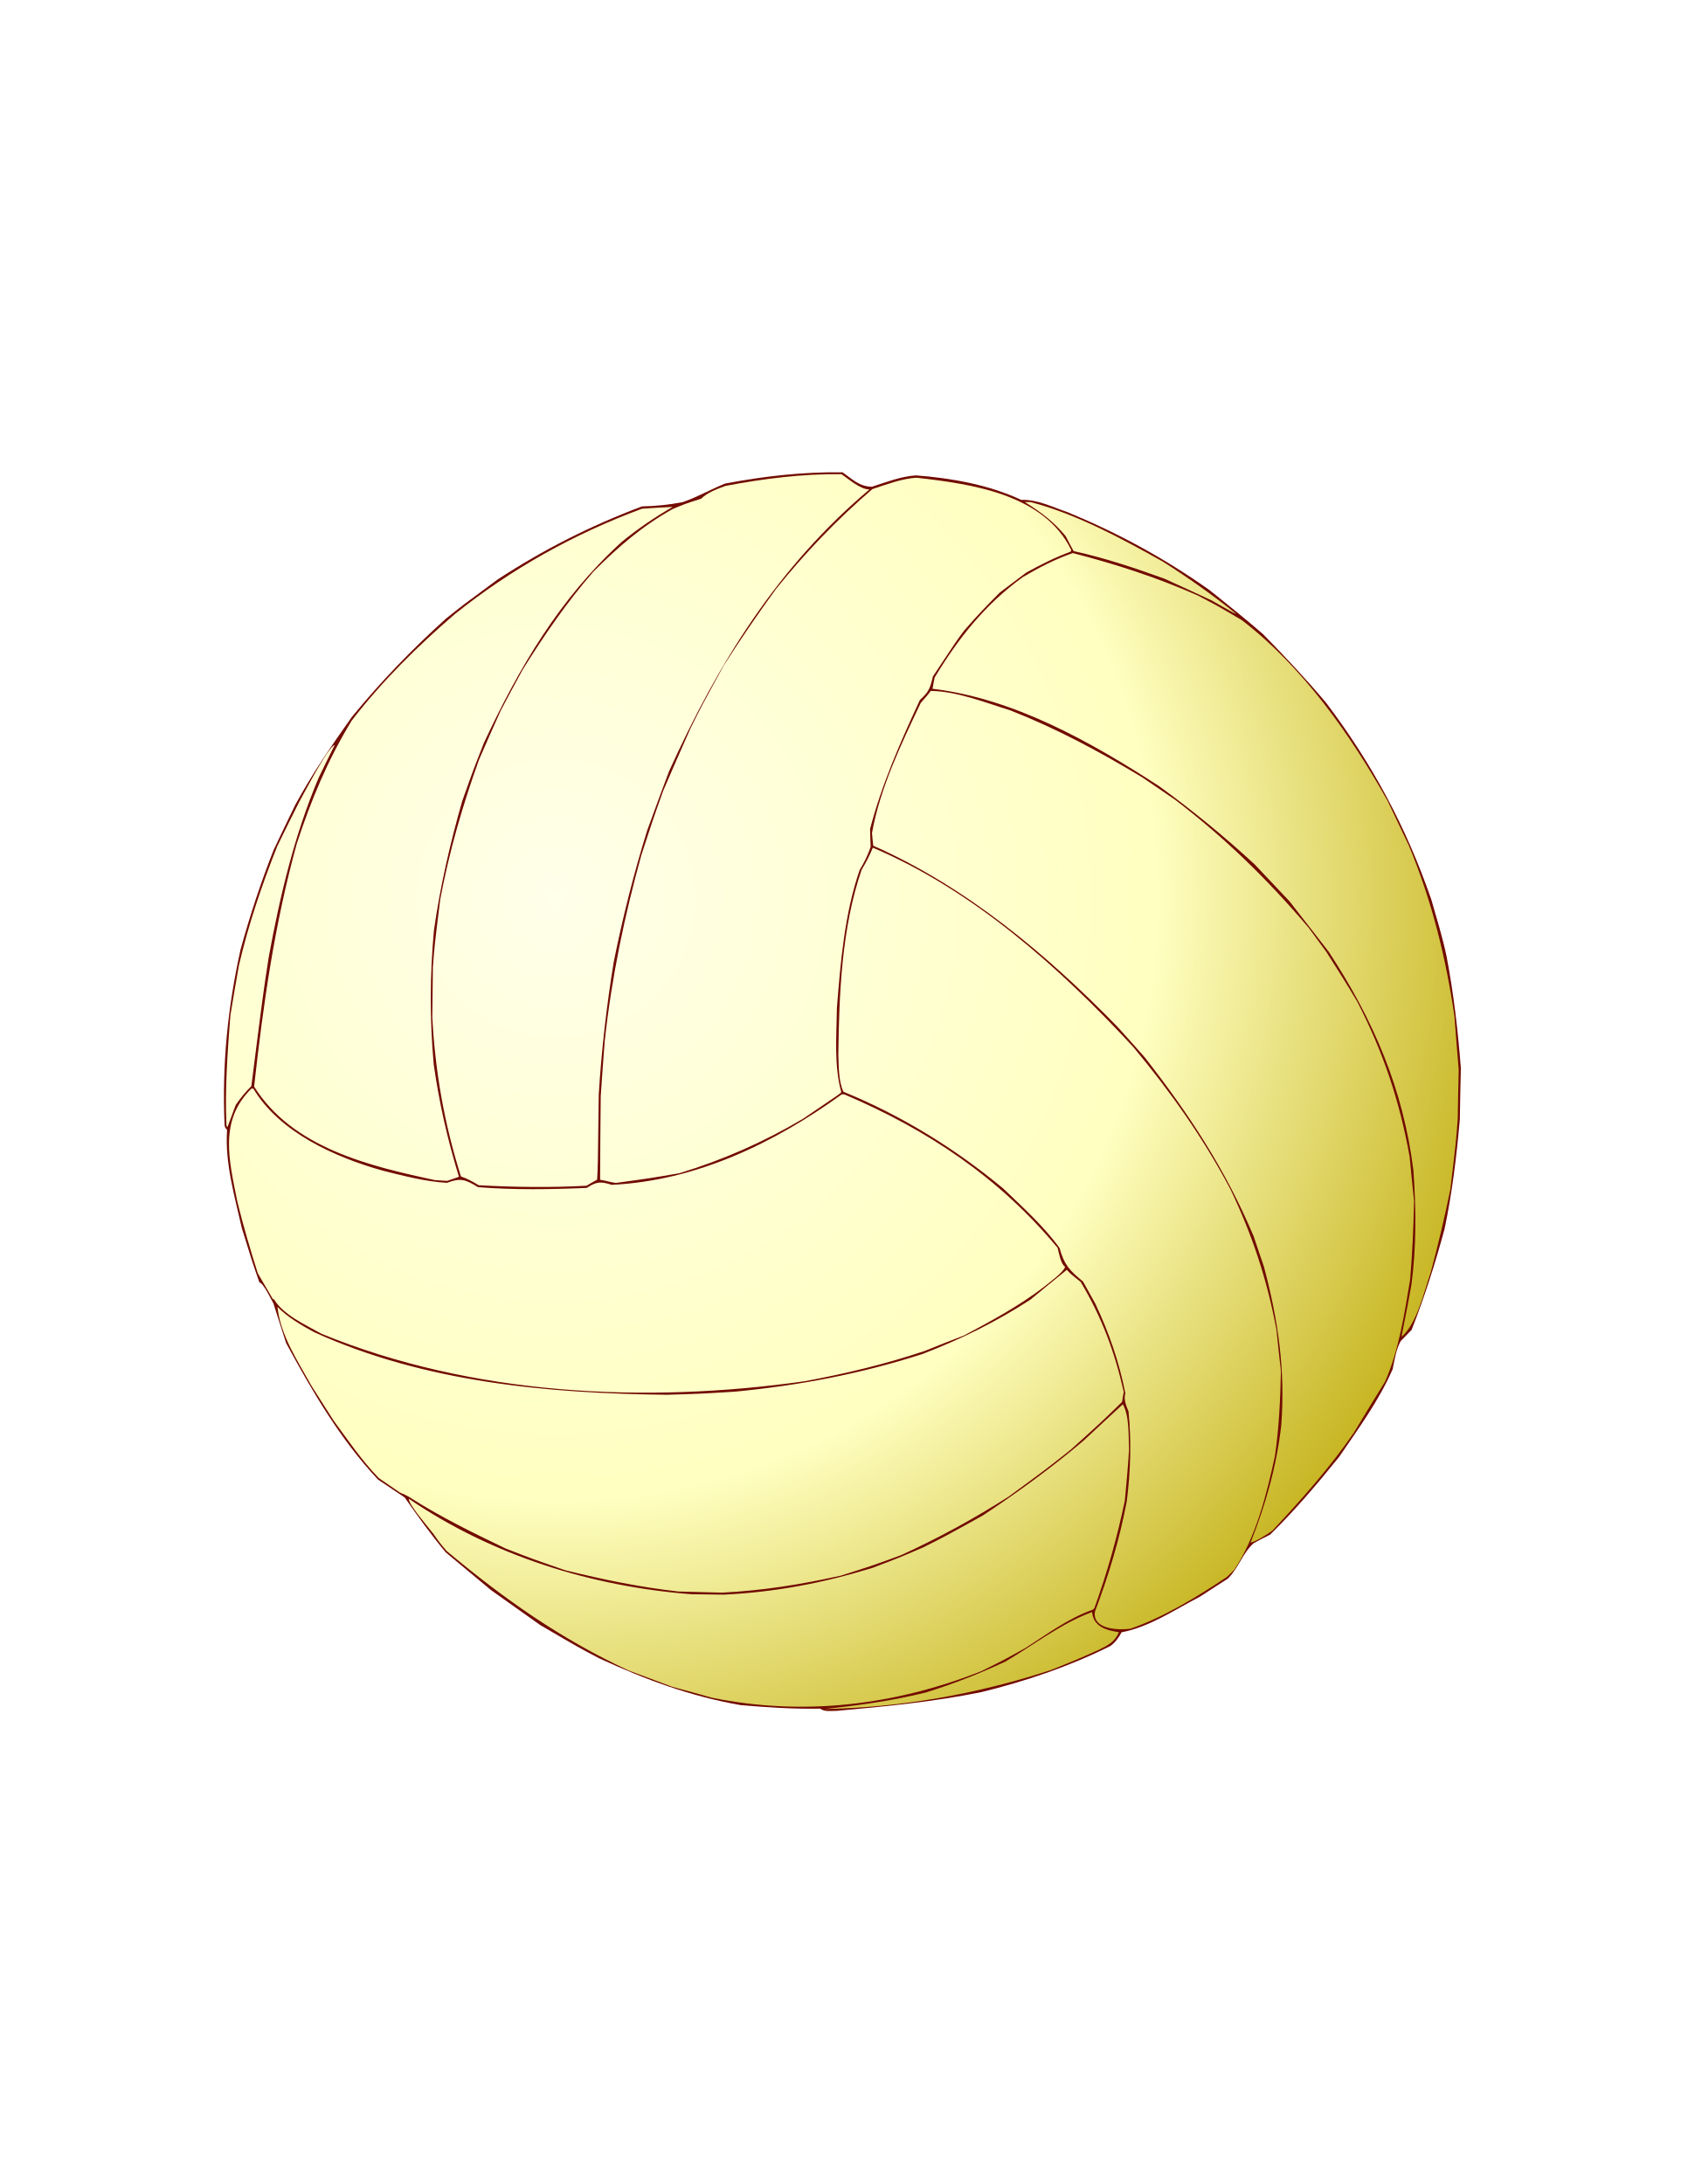
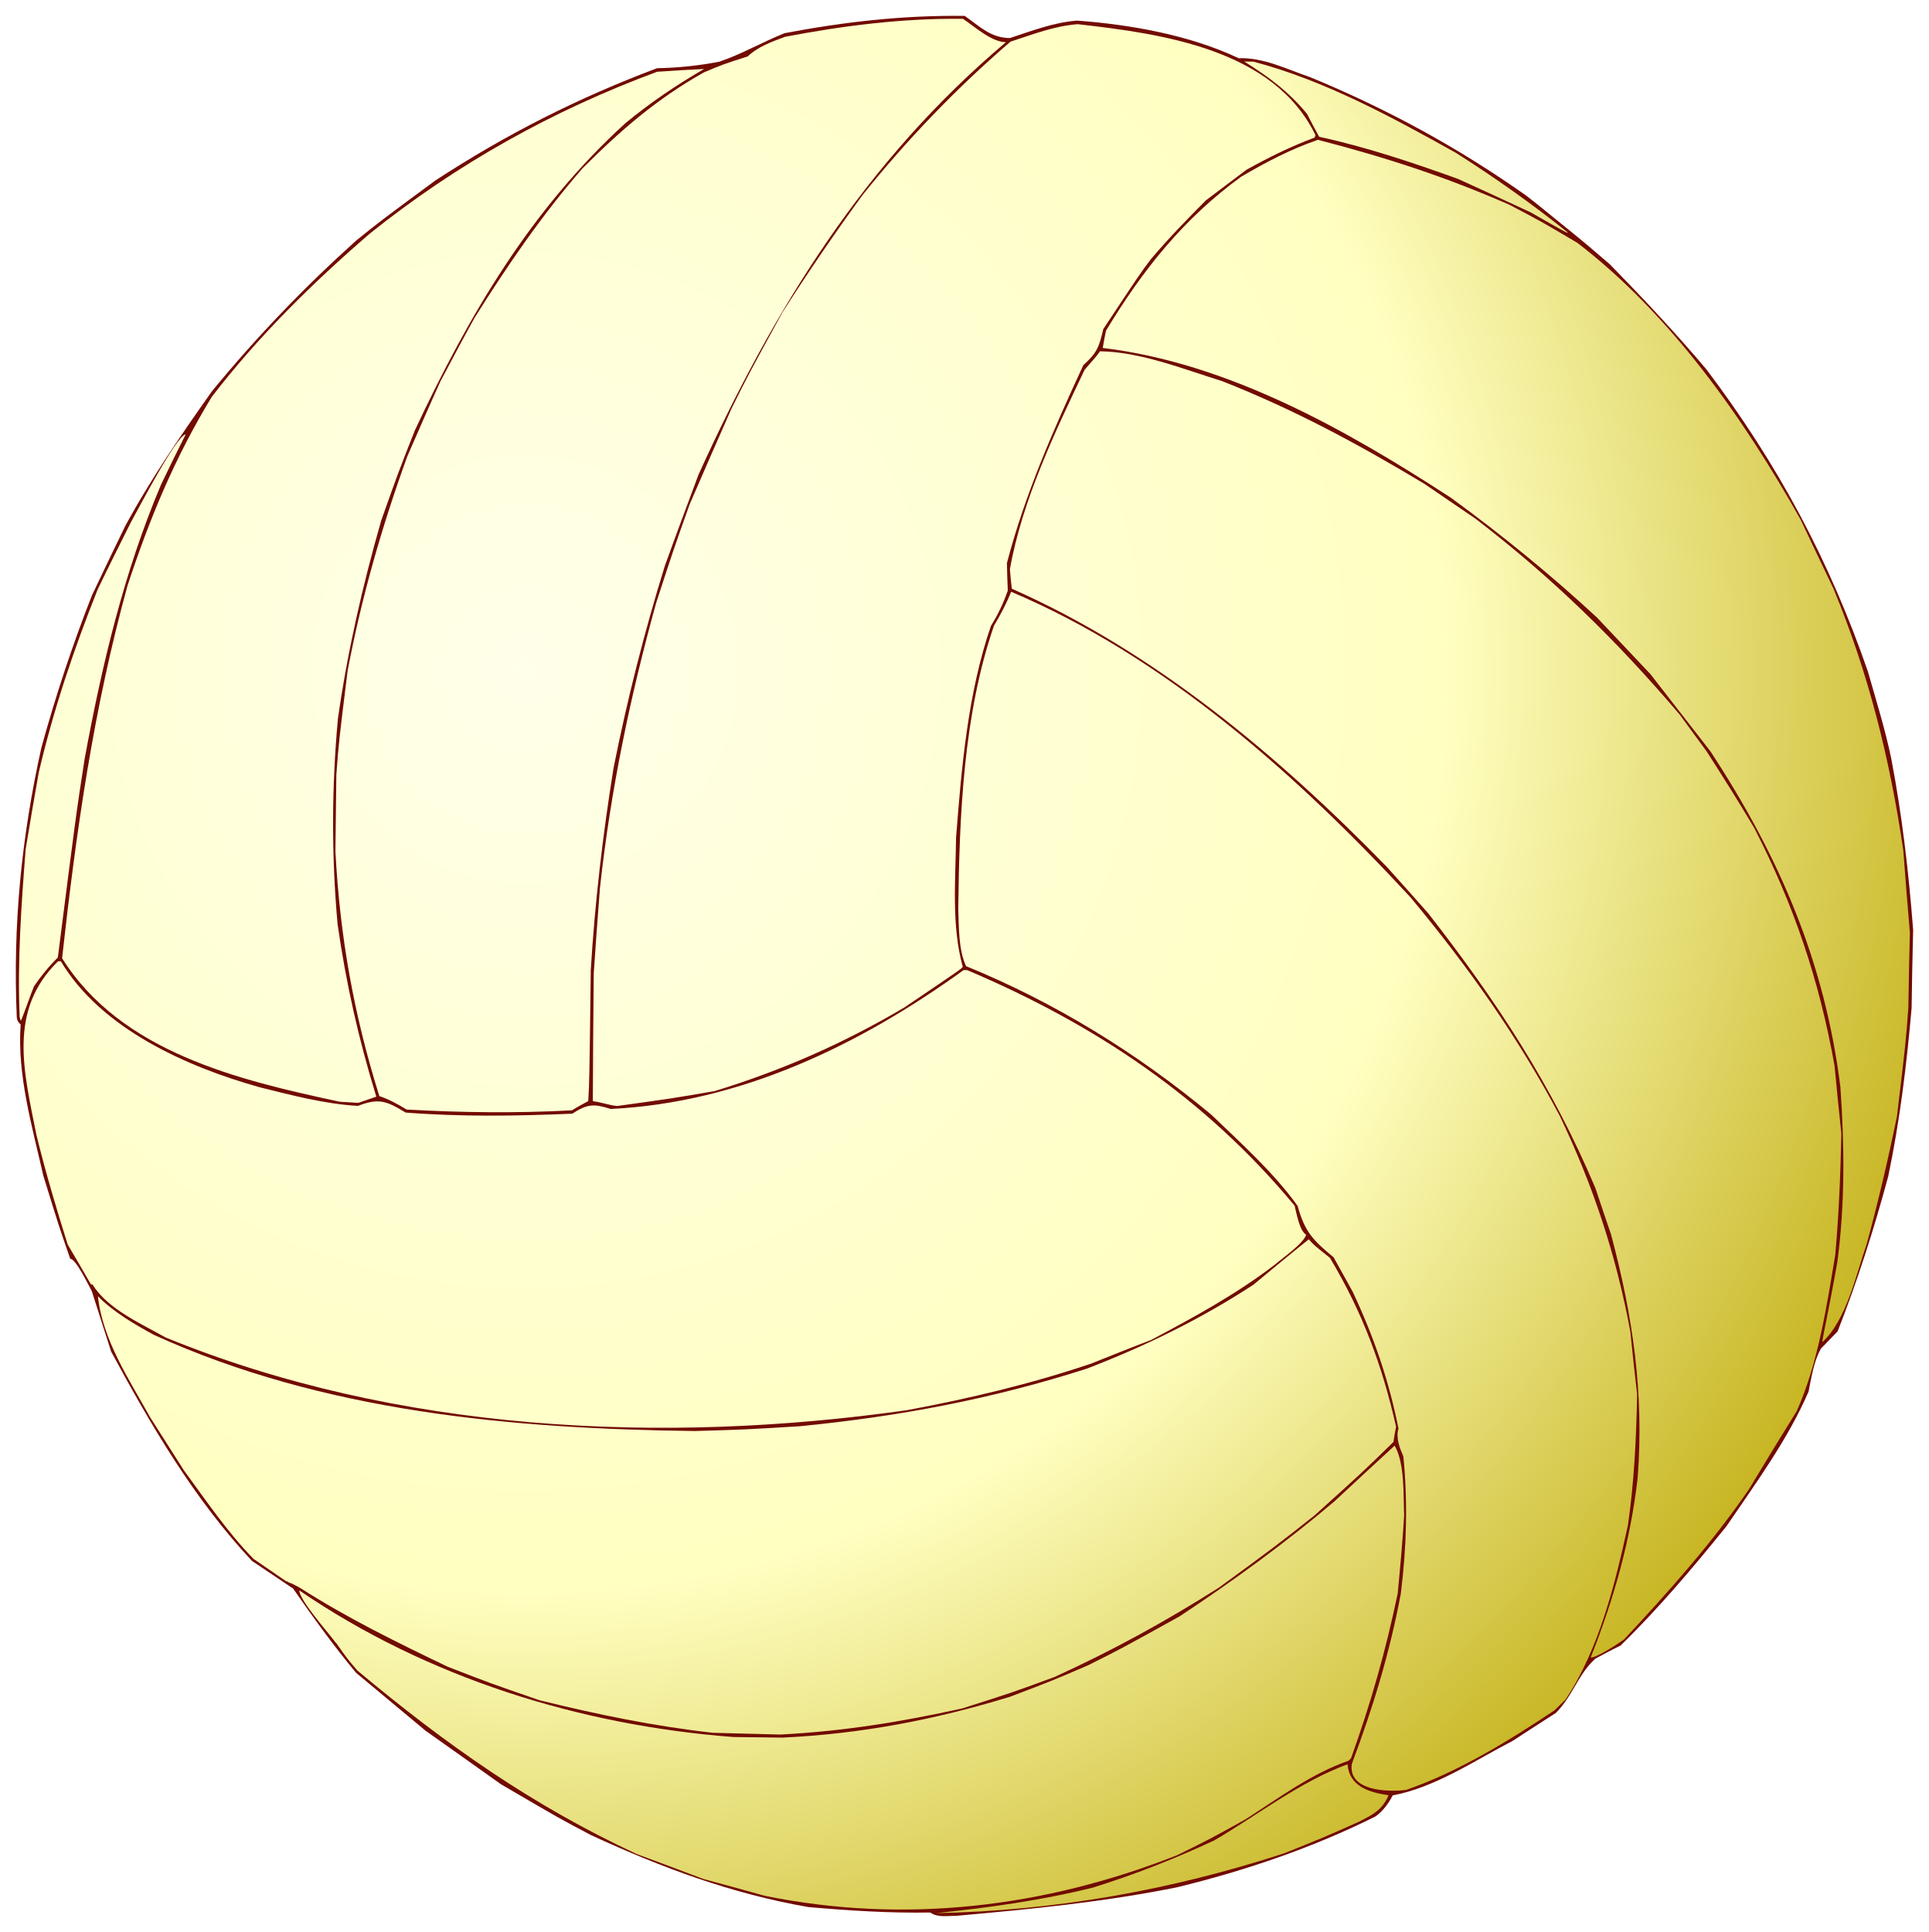
- <svg xmlns="http://www.w3.org/2000/svg" xmlns:xlink="http://www.w3.org/1999/xlink" height="990" id="svg1346" version="1.0" viewBox="0 0 215.9 279.4" width="765" x="0" xml:space="preserve" y="0">
+ <svg xmlns="http://www.w3.org/2000/svg" xmlns:xlink="http://www.w3.org/1999/xlink" height="433.912" id="svg1346" version="1.0" viewBox="0 0 215.9 279.4" width="433.209" x="0" xml:space="preserve" y="0">
  <defs id="defs1348">
    <linearGradient id="linearGradient2140">
      <stop id="stop2142" offset="0" style="stop-color: rgb(255, 255, 234); stop-opacity: 1;" />
      <stop id="stop2148" offset="0.59" style="stop-color: rgb(255, 255, 193); stop-opacity: 1;" />
      <stop id="stop2144" offset="1" style="stop-color: rgb(191, 170, 10); stop-opacity: 1;" />
    </linearGradient>
    <style id="style1350" type="text/css">
   
    .fil0 {fill:#663300}
    .fil1 {fill:url(#id0)}
   
  </style>
    <radialGradient cx="70.284" cy="86.921" fx="70.284" fy="86.921" gradientUnits="userSpaceOnUse" id="id0" r="79.477">
      <stop id="stop1353" offset="0" style="stop-color: rgb(255, 255, 255); stop-opacity: 1;" />
      <stop id="stop1355" offset="0.369" style="stop-color: rgb(253, 252, 201); stop-opacity: 1;" />
      <stop id="stop1357" offset="1" style="stop-color: rgb(204, 153, 51); stop-opacity: 1;" />
    </radialGradient>
-     <radialGradient cx="94.343" cy="101.327" fx="94.343" fy="101.327" gradientTransform="scale(1.00113, 0.998866)" gradientUnits="userSpaceOnUse" id="radialGradient2146" r="130.287" xlink:href="#linearGradient2140" />
-     <radialGradient cx="94.343" cy="101.327" fx="94.343" fy="101.327" gradientTransform="scale(1.00113, 0.998866)" gradientUnits="userSpaceOnUse" id="radialGradient2209" r="130.287" xlink:href="#linearGradient2140" />
+     <radialGradient cx="94.343" cy="101.327" fx="94.343" fy="101.327" gradientTransform="scale(1.00113,0.998866)" gradientUnits="userSpaceOnUse" id="radialGradient2146" r="130.287" xlink:href="#linearGradient2140" />
+     <radialGradient cx="94.343" cy="101.327" fx="94.343" fy="101.327" gradientTransform="scale(1.00113,0.998866)" gradientUnits="userSpaceOnUse" id="radialGradient2209" r="130.287" xlink:href="#linearGradient2140" />
+     <radialGradient xlink:href="#linearGradient2140" id="radialGradient3264" gradientUnits="userSpaceOnUse" gradientTransform="scale(1.00113,0.998866)" cx="94.343" cy="101.327" fx="94.343" fy="101.327" r="130.287" />
  </defs>
-   <g id="volley" transform="matrix(-0.0121489, 0.999927, 0.999927, 0.0121489, -28.9655, 19.2412)">
-     <path d="M 114.775,217.241 C 109.949,216.81 105.2,216.2 100.475,215.235 C 98.062,214.701 95.649,213.914 93.262,213.203 C 84.016,209.875 76.015,205.456 68.243,199.436 C 65.245,196.845 62.401,194.102 59.581,191.283 C 58.827,190.394 57.423,188.691 56.924,188.048 C 55.933,186.771 54.901,185.52 53.942,184.247 C 49.98,178.481 46.881,172.614 44.29,166.137 C 43.655,164.181 42.665,162.2 42.766,160.117 C 40.887,156.002 40.074,151.1 39.795,146.604 C 39.972,144.623 40.684,142.896 41.319,141.016 C 41.319,139.416 40.404,138.527 39.515,137.231 C 39.515,132.126 40.125,127.224 41.141,122.22 C 41.903,120.391 42.919,118.689 43.579,116.835 C 43.935,115.108 44.138,113.381 44.189,111.628 C 46.754,105.05 49.853,99.106 53.79,93.239 C 57.194,88.743 57.194,88.743 58.87,86.711 C 62.858,82.393 66.998,78.507 71.57,74.849 C 75.253,72.309 78.961,69.82 82.924,67.737 C 84.854,66.823 86.785,65.934 88.715,65.045 C 92.931,63.444 97.122,62.124 101.466,60.981 C 108.984,59.406 116.299,58.771 123.996,59.203 C 124.3,59.253 124.377,59.33 124.58,59.533 C 128.796,59.279 133.063,60.6 137.127,61.565 C 141.318,62.911 141.318,62.911 144.062,63.902 C 144.062,64.384 146.297,65.476 146.729,65.73 C 148.405,66.289 150.081,66.848 151.758,67.407 C 157.879,70.81 164.001,74.493 169.081,79.37 C 169.817,80.513 170.579,81.656 171.341,82.825 C 173.729,84.526 176.066,86.254 178.301,88.159 C 179.876,90.089 181.45,92.045 183.051,94.001 C 184.498,96.109 185.972,98.217 187.445,100.351 C 190.264,105.304 190.264,105.304 191.61,107.945 C 194.252,113.863 196.335,119.68 197.376,126.106 C 197.63,129.484 197.808,132.888 197.706,136.292 C 198.138,136.876 197.96,137.714 197.96,138.425 C 197.325,144.623 196.665,150.744 195.344,156.866 C 193.896,162.504 191.915,168.118 189.248,173.299 C 188.816,173.909 188.131,174.392 187.47,174.722 C 186.759,178.278 184.473,181.529 182.797,184.679 C 182.009,185.847 181.222,187.041 180.434,188.235 C 179.012,189.632 177.158,190.063 175.862,191.486 C 175.481,192.172 175.1,192.857 174.745,193.569 C 171.595,196.718 168.166,199.538 164.686,202.281 C 161.08,204.668 157.397,207.31 153.383,208.986 C 152.19,209.215 150.843,209.393 149.777,209.977 C 149.294,210.434 148.811,210.891 148.329,211.349 C 144.036,212.974 139.794,214.27 135.349,215.413 C 130.701,216.327 126.028,216.835 121.303,217.191 C 119.119,217.191 116.934,217.216 114.775,217.241 L 114.775,217.241 z " id="_128508744" style="fill: rgb(114, 11, 0); fill-opacity: 1;" />
-     <path d="M 114.996,216.971 C 112.71,216.743 110.424,216.54 108.138,216.336 C 100.595,215.143 93.406,213.263 86.371,210.24 C 84.466,209.301 82.561,208.361 80.681,207.446 C 72.248,202.57 63.714,196.423 57.821,188.549 C 56.094,185.552 56.094,185.552 54.722,182.859 C 52.462,177.551 50.861,172.394 49.49,166.806 C 50.328,164.495 51.369,162.565 52.639,160.456 C 56.17,155.707 60.513,152.328 65.619,149.331 C 66.101,149.23 66.584,149.153 67.067,149.077 C 68.184,159.542 73.671,169.524 79.208,178.262 C 82.256,182.554 85.507,186.644 89.038,190.555 C 90.587,192.054 92.136,193.553 93.711,195.077 C 95.819,196.753 97.953,198.455 100.087,200.157 C 108.773,205.999 117.536,209.91 127.95,211.333 C 132.878,211.739 137.653,211.841 142.555,211.256 C 146.721,210.571 149.007,210.063 149.236,210.088 C 147.407,212.069 143.495,212.857 140.981,213.695 C 137.45,214.609 133.894,215.397 130.313,216.082 C 124.14,216.743 124.14,216.743 121.245,216.921 C 119.162,216.921 117.079,216.946 114.996,216.971 L 114.996,216.971 z M 75.195,72.699 C 75.347,71.887 81.545,68.788 82.561,68.229 C 84.44,67.315 86.32,66.4 88.225,65.511 C 93.254,63.581 98.258,61.955 103.541,60.787 C 105.675,60.431 107.808,60.101 109.967,59.771 C 114.615,59.466 119.289,59.187 123.963,59.441 C 124.064,59.466 124.166,59.491 124.267,59.542 C 124.217,59.618 121.778,60.431 121.372,60.609 C 120.508,61.193 119.695,61.828 118.959,62.565 C 107.021,63.936 107.021,63.936 102.373,64.597 C 94.524,65.943 86.802,67.67 79.411,70.693 C 77.989,71.353 76.592,72.014 75.195,72.699 L 75.195,72.699 z M 44.207,115.549 C 44.283,114.228 44.384,112.933 44.486,111.638 C 47.813,102.976 52.385,95.001 58.278,87.838 C 62.469,83.088 66.965,78.643 72.045,74.833 C 77.15,71.81 82.23,69.778 87.869,68 C 98.182,65.283 108.418,63.962 119.01,62.92 C 126.782,67.924 128.992,77.754 130.694,86.212 C 130.719,86.72 130.744,87.228 130.77,87.762 C 130.592,88.244 130.414,88.752 130.236,89.26 C 125.487,87.736 120.813,86.619 115.885,85.857 C 110.17,85.272 104.481,85.222 98.74,85.679 C 93.102,86.415 87.691,87.584 82.205,89.082 C 78.243,90.429 78.243,90.429 74.636,91.8 C 64.958,96.194 56.145,101.198 48.804,109.047 C 47.051,111.13 45.604,113.212 44.207,115.549 L 44.207,115.549 z M 41.667,140.695 C 41.667,139.476 40.397,138.079 39.762,137.088 C 39.762,132.085 40.447,127.157 41.438,122.28 C 41.844,121.213 42.302,119.994 43.114,119.181 C 43.8,117.124 43.8,117.124 44.486,115.549 C 46.721,111.663 49.414,108.64 52.614,105.516 C 56.602,102.138 60.767,99.369 65.212,96.652 C 66.965,95.712 68.743,94.797 70.521,93.883 C 72.604,92.969 74.712,92.08 76.82,91.191 C 82.738,89.133 88.58,87.533 94.727,86.441 C 100.645,85.78 100.645,85.78 103.439,85.603 C 105.548,85.603 107.681,85.603 109.815,85.603 C 116.901,86.06 123.429,87.304 130.186,89.514 C 130.44,90.327 130.846,91.064 131.278,91.8 C 131.481,96.398 131.481,100.995 131.176,105.592 C 130.897,106.024 130.643,106.481 130.389,106.939 C 128.687,107.015 128.687,107.015 119.467,107.015 C 113.803,107.294 108.164,107.878 102.55,108.717 C 96.861,109.783 91.247,111.13 85.685,112.781 C 83.119,113.67 80.579,114.584 78.039,115.498 C 64.095,121.62 51.725,129.062 41.667,140.695 L 41.667,140.695 z M 49.109,166.603 C 41.971,163.047 40.803,153.7 40.092,146.664 C 40.27,144.683 40.981,142.956 41.616,141.076 C 45.553,136.606 49.871,132.567 54.57,128.884 C 57.796,126.598 61.072,124.414 64.425,122.331 C 69.683,119.537 69.683,119.537 72.477,118.191 C 75.144,117.048 77.836,115.905 80.529,114.787 C 84.389,113.466 84.389,113.466 88.784,112.095 C 96.658,110.012 104.455,108.488 112.583,107.701 C 114.946,107.548 117.308,107.396 119.695,107.269 C 123.251,107.269 126.807,107.294 130.389,107.32 C 130.516,108.234 130.719,108.691 130.77,109.352 C 130.084,113.924 130.084,113.924 129.424,117.48 C 127.646,123.042 125.309,128.198 122.261,133.202 C 118.984,137.927 118.984,137.927 118.806,138.028 C 115.377,137.038 111.593,137.342 108.037,137.342 C 102.22,137.723 95.946,138.181 90.358,140.035 C 89.393,140.619 88.453,141.051 87.387,141.406 C 86.625,141.356 85.863,141.33 85.101,141.305 C 79.36,142.727 73.899,145.064 68.514,147.477 C 67.473,148.62 66.965,148.772 65.492,149.103 C 60.767,152.151 60.767,152.151 59.599,153.014 C 57.872,154.437 56.246,155.986 54.646,157.535 C 53.782,158.653 52.919,159.771 52.055,160.888 C 50.988,162.768 50.074,164.546 49.312,166.527 C 49.236,166.552 49.16,166.578 49.109,166.603 L 49.109,166.603 z M 140.803,166.933 C 140.473,166.375 139.05,166.121 138.39,165.943 C 129.5,158.374 123.505,149.179 119.086,138.409 C 119.086,138.308 119.086,138.206 119.086,138.104 C 125.461,129.494 130.363,119.639 131.024,108.818 C 130.592,107.396 130.617,106.888 131.456,105.618 C 131.71,100.995 131.837,96.347 131.532,91.724 C 130.567,90.098 130.338,89.463 131.024,87.736 C 130.897,84.968 130.211,82.25 129.576,79.557 C 127.95,73.436 124.852,66.248 119.264,62.819 C 119.264,62.743 119.264,62.666 119.264,62.59 C 123.429,58.425 128.509,59.847 133.792,60.965 C 136.84,61.752 139.888,62.692 142.886,63.682 C 143.978,64.343 145.07,65.003 146.188,65.664 C 146.188,65.689 146.188,65.74 146.188,65.791 C 148.22,67.061 149.413,69.905 150.531,71.937 C 158.176,91.292 158.989,113.416 155.84,133.837 C 154.798,139.07 153.528,144.124 151.776,149.128 C 151.09,150.779 150.404,152.43 149.744,154.106 C 147.788,157.688 145.857,161.142 143.343,164.343 C 142.809,164.952 141.514,166.756 140.803,166.933 L 140.803,166.933 z M 187.463,174.376 C 187.234,172.648 186.726,171.099 184.923,170.921 C 186.421,166.984 189.241,163.479 191.4,159.898 C 193,156.57 194.321,153.319 195.464,149.814 C 196.581,145.547 197.242,141.178 197.75,136.784 C 197.445,146.664 195.591,156.367 192.416,165.714 C 191.069,168.965 191.069,168.965 189.723,171.886 C 189.114,173.055 188.707,173.868 187.463,174.376 L 187.463,174.376 z M 156.729,174.63 C 151.623,173.41 147.204,171.709 142.708,168.94 C 141.641,167.568 141.641,167.568 141.184,167.162 C 142.454,165.613 143.749,164.089 145.045,162.565 C 147.966,158.196 150.226,153.7 152.182,148.823 C 154.824,140.924 156.373,133.202 157.287,124.922 C 157.618,120.426 157.618,120.426 157.795,116.184 C 157.795,100.893 156.576,85.145 150.328,70.972 C 149.49,69.372 148.448,67.543 147.153,66.248 C 150.81,66.68 154.062,68.94 157.186,70.718 C 158.634,71.658 160.107,72.623 161.58,73.588 C 164.044,75.443 166.685,77.271 168.895,79.481 C 169.505,80.396 170.114,81.31 170.749,82.25 C 170.724,82.351 170.906,82.511 170.88,82.612 C 171.038,82.918 171.112,83.139 171.306,83.452 C 173.772,87.425 175.731,91.552 177.709,95.813 C 179.03,99.344 179.03,99.344 180.401,103.484 C 181.544,108.386 182.433,112.958 182.941,117.962 C 182.967,119.816 182.992,121.696 183.018,123.576 C 182.687,128.808 181.849,133.634 180.655,138.739 C 179.284,142.88 179.284,142.88 177.938,146.41 C 175.677,151.211 173.213,155.58 170.318,160.025 C 166.812,164.698 166.812,164.698 164.222,167.899 C 160.589,171.836 160.589,171.836 157.999,174.426 C 157.567,174.477 157.135,174.553 156.729,174.63 L 156.729,174.63 z M 164.095,175.392 C 162.494,175.29 159.802,175.417 158.303,174.528 C 159.853,172.877 161.428,171.226 163.002,169.575 C 166.533,165.511 169.733,161.218 172.756,156.773 C 175.55,151.871 175.55,151.871 176.922,149.204 C 178.268,146.182 178.268,146.182 179.639,142.702 C 181.646,136.377 182.865,130.434 183.272,123.804 C 183.272,122.433 183.272,121.061 183.272,119.689 C 182.459,106.913 178.649,94.086 171.486,83.342 C 172.248,83.342 174.856,85.685 175.542,86.218 C 175.542,86.243 175.829,86.415 175.829,86.466 C 177.099,87.381 177.099,87.381 178.115,88.27 C 184.186,95.712 189.19,103.002 193.127,111.739 C 193.787,113.593 194.448,115.448 195.133,117.302 C 195.565,119.004 196.022,120.731 196.48,122.458 C 198.715,134.167 197.165,145.826 192.67,156.824 C 191.247,159.618 191.247,159.618 189.622,162.463 C 187.793,165.257 185.761,167.873 184.618,171.023 C 184.542,171.074 184.491,171.124 184.44,171.201 C 179.817,172.801 175.423,173.995 170.622,174.934 C 168.463,175.112 166.279,175.29 164.095,175.392 L 164.095,175.392 z M 56.983,187.761 C 54.62,184.739 52.436,181.564 50.429,178.313 C 47.534,172.979 44.511,167.264 43.038,161.345 C 43.038,161.091 43.038,160.837 43.038,160.583 C 44.308,162.666 45.476,164.292 47.331,165.867 C 47.966,166.197 48.601,166.552 49.236,166.908 C 50.048,170.87 51.293,174.731 52.614,178.541 C 53.503,180.573 54.417,182.605 55.332,184.637 C 56.983,187.609 56.983,187.609 56.983,187.761 z M 153.782,194.696 C 152.029,194.467 150.277,194.264 148.524,194.061 C 142.149,192.791 136.459,190.835 130.643,187.965 C 124.064,184.383 118.247,180.141 112.558,175.29 C 102.55,165.79 92.771,154.614 87.488,141.686 C 88.479,141.305 89.418,140.822 90.333,140.289 C 97.775,137.825 106.233,137.596 113.98,137.596 C 115.453,137.673 117.409,137.647 118.755,138.308 C 121.702,145.775 125.817,152.633 130.871,158.882 C 133.233,161.396 135.621,164.139 138.415,166.197 C 140.574,166.806 141.311,167.568 142.657,169.245 C 143.597,169.778 144.536,170.312 145.502,170.87 C 149.235,172.674 152.817,173.969 156.881,174.833 C 157.668,174.604 158.506,174.96 159.192,175.265 C 163.028,175.696 166.863,175.62 170.673,175.188 C 175.601,174.325 180.198,172.979 184.897,171.277 C 187.158,170.997 187.208,174.274 187.005,175.823 C 185.456,180.141 182.814,184.332 180.223,188.117 C 179.919,188.422 179.614,188.727 179.309,189.031 C 175.093,191.775 169.555,193.07 164.704,194.061 C 161.046,194.543 157.465,194.67 153.782,194.696 L 153.782,194.696 z M 131.836,211.46 C 129.931,211.231 128.052,211.028 126.172,210.825 C 119.035,209.453 112.863,207.294 106.436,203.89 C 104.303,202.595 102.195,201.223 100.112,199.852 C 99.096,199.09 98.08,198.328 97.064,197.566 C 90.942,192.232 85.786,186.822 80.935,180.345 C 79.97,178.897 79.004,177.449 78.065,176.027 C 74.813,170.464 71.994,165.079 69.708,159.059 C 68.768,155.884 67.346,152.227 67.346,148.849 C 67.93,148.468 68.362,148.01 68.921,147.579 C 74.153,145.166 79.893,142.499 85.608,141.559 C 86.142,141.61 86.675,141.66 87.234,141.737 C 92.365,153.725 100.874,164.114 110.043,173.283 C 111.313,174.452 112.583,175.62 113.879,176.789 C 121.118,182.58 128.128,187.304 136.637,191.013 C 137.907,191.444 139.177,191.902 140.472,192.359 C 147.28,194.264 153.68,195.28 160.767,194.823 C 165.999,194.289 170.851,192.968 175.778,191.089 C 175.778,191.622 174.585,193.375 174.229,193.857 C 170.216,197.515 166.101,201.096 161.58,204.119 C 159.37,205.414 157.186,206.71 155.001,208.031 C 150.988,209.758 146.238,210.418 141.92,211.079 C 138.567,211.333 135.215,211.434 131.836,211.46 L 131.836,211.46 z " id="_22009664" style="fill: url(#radialGradient2209) rgb(0, 0, 0); fill-opacity: 1;" />
+   <g id="volley" transform="matrix(-2.1067704e-2,1.733998,1.733998,2.1067704e-2,-129.1409,-69.112)">
+     <path d="M 114.775,217.241 C 109.949,216.81 105.2,216.2 100.475,215.235 C 98.062,214.701 95.649,213.914 93.262,213.203 C 84.016,209.875 76.015,205.456 68.243,199.436 C 65.245,196.845 62.401,194.102 59.581,191.283 C 58.827,190.394 57.423,188.691 56.924,188.048 C 55.933,186.771 54.901,185.52 53.942,184.247 C 49.98,178.481 46.881,172.614 44.29,166.137 C 43.655,164.181 42.665,162.2 42.766,160.117 C 40.887,156.002 40.074,151.1 39.795,146.604 C 39.972,144.623 40.684,142.896 41.319,141.016 C 41.319,139.416 40.404,138.527 39.515,137.231 C 39.515,132.126 40.125,127.224 41.141,122.22 C 41.903,120.391 42.919,118.689 43.579,116.835 C 43.935,115.108 44.138,113.381 44.189,111.628 C 46.754,105.05 49.853,99.106 53.79,93.239 C 57.194,88.743 57.194,88.743 58.87,86.711 C 62.858,82.393 66.998,78.507 71.57,74.849 C 75.253,72.309 78.961,69.82 82.924,67.737 C 84.854,66.823 86.785,65.934 88.715,65.045 C 92.931,63.444 97.122,62.124 101.466,60.981 C 108.984,59.406 116.299,58.771 123.996,59.203 C 124.3,59.253 124.377,59.33 124.58,59.533 C 128.796,59.279 133.063,60.6 137.127,61.565 C 141.318,62.911 141.318,62.911 144.062,63.902 C 144.062,64.384 146.297,65.476 146.729,65.73 C 148.405,66.289 150.081,66.848 151.758,67.407 C 157.879,70.81 164.001,74.493 169.081,79.37 C 169.817,80.513 170.579,81.656 171.341,82.825 C 173.729,84.526 176.066,86.254 178.301,88.159 C 179.876,90.089 181.45,92.045 183.051,94.001 C 184.498,96.109 185.972,98.217 187.445,100.351 C 190.264,105.304 190.264,105.304 191.61,107.945 C 194.252,113.863 196.335,119.68 197.376,126.106 C 197.63,129.484 197.808,132.888 197.706,136.292 C 198.138,136.876 197.96,137.714 197.96,138.425 C 197.325,144.623 196.665,150.744 195.344,156.866 C 193.896,162.504 191.915,168.118 189.248,173.299 C 188.816,173.909 188.131,174.392 187.47,174.722 C 186.759,178.278 184.473,181.529 182.797,184.679 C 182.009,185.847 181.222,187.041 180.434,188.235 C 179.012,189.632 177.158,190.063 175.862,191.486 C 175.481,192.172 175.1,192.857 174.745,193.569 C 171.595,196.718 168.166,199.538 164.686,202.281 C 161.08,204.668 157.397,207.31 153.383,208.986 C 152.19,209.215 150.843,209.393 149.777,209.977 C 149.294,210.434 148.811,210.891 148.329,211.349 C 144.036,212.974 139.794,214.27 135.349,215.413 C 130.701,216.327 126.028,216.835 121.303,217.191 C 119.119,217.191 116.934,217.216 114.775,217.241 L 114.775,217.241 z" id="_128508744" style="fill:#720b00;fill-opacity:1" />
+     <path d="M 114.996,216.971 C 112.71,216.743 110.424,216.54 108.138,216.336 C 100.595,215.143 93.406,213.263 86.371,210.24 C 84.466,209.301 82.561,208.361 80.681,207.446 C 72.248,202.57 63.714,196.423 57.821,188.549 C 56.094,185.552 56.094,185.552 54.722,182.859 C 52.462,177.551 50.861,172.394 49.49,166.806 C 50.328,164.495 51.369,162.565 52.639,160.456 C 56.17,155.707 60.513,152.328 65.619,149.331 C 66.101,149.23 66.584,149.153 67.067,149.077 C 68.184,159.542 73.671,169.524 79.208,178.262 C 82.256,182.554 85.507,186.644 89.038,190.555 C 90.587,192.054 92.136,193.553 93.711,195.077 C 95.819,196.753 97.953,198.455 100.087,200.157 C 108.773,205.999 117.536,209.91 127.95,211.333 C 132.878,211.739 137.653,211.841 142.555,211.256 C 146.721,210.571 149.007,210.063 149.236,210.088 C 147.407,212.069 143.495,212.857 140.981,213.695 C 137.45,214.609 133.894,215.397 130.313,216.082 C 124.14,216.743 124.14,216.743 121.245,216.921 C 119.162,216.921 117.079,216.946 114.996,216.971 L 114.996,216.971 z M 75.195,72.699 C 75.347,71.887 81.545,68.788 82.561,68.229 C 84.44,67.315 86.32,66.4 88.225,65.511 C 93.254,63.581 98.258,61.955 103.541,60.787 C 105.675,60.431 107.808,60.101 109.967,59.771 C 114.615,59.466 119.289,59.187 123.963,59.441 C 124.064,59.466 124.166,59.491 124.267,59.542 C 124.217,59.618 121.778,60.431 121.372,60.609 C 120.508,61.193 119.695,61.828 118.959,62.565 C 107.021,63.936 107.021,63.936 102.373,64.597 C 94.524,65.943 86.802,67.67 79.411,70.693 C 77.989,71.353 76.592,72.014 75.195,72.699 L 75.195,72.699 z M 44.207,115.549 C 44.283,114.228 44.384,112.933 44.486,111.638 C 47.813,102.976 52.385,95.001 58.278,87.838 C 62.469,83.088 66.965,78.643 72.045,74.833 C 77.15,71.81 82.23,69.778 87.869,68 C 98.182,65.283 108.418,63.962 119.01,62.92 C 126.782,67.924 128.992,77.754 130.694,86.212 C 130.719,86.72 130.744,87.228 130.77,87.762 C 130.592,88.244 130.414,88.752 130.236,89.26 C 125.487,87.736 120.813,86.619 115.885,85.857 C 110.17,85.272 104.481,85.222 98.74,85.679 C 93.102,86.415 87.691,87.584 82.205,89.082 C 78.243,90.429 78.243,90.429 74.636,91.8 C 64.958,96.194 56.145,101.198 48.804,109.047 C 47.051,111.13 45.604,113.212 44.207,115.549 L 44.207,115.549 z M 41.667,140.695 C 41.667,139.476 40.397,138.079 39.762,137.088 C 39.762,132.085 40.447,127.157 41.438,122.28 C 41.844,121.213 42.302,119.994 43.114,119.181 C 43.8,117.124 43.8,117.124 44.486,115.549 C 46.721,111.663 49.414,108.64 52.614,105.516 C 56.602,102.138 60.767,99.369 65.212,96.652 C 66.965,95.712 68.743,94.797 70.521,93.883 C 72.604,92.969 74.712,92.08 76.82,91.191 C 82.738,89.133 88.58,87.533 94.727,86.441 C 100.645,85.78 100.645,85.78 103.439,85.603 C 105.548,85.603 107.681,85.603 109.815,85.603 C 116.901,86.06 123.429,87.304 130.186,89.514 C 130.44,90.327 130.846,91.064 131.278,91.8 C 131.481,96.398 131.481,100.995 131.176,105.592 C 130.897,106.024 130.643,106.481 130.389,106.939 C 128.687,107.015 128.687,107.015 119.467,107.015 C 113.803,107.294 108.164,107.878 102.55,108.717 C 96.861,109.783 91.247,111.13 85.685,112.781 C 83.119,113.67 80.579,114.584 78.039,115.498 C 64.095,121.62 51.725,129.062 41.667,140.695 L 41.667,140.695 z M 49.109,166.603 C 41.971,163.047 40.803,153.7 40.092,146.664 C 40.27,144.683 40.981,142.956 41.616,141.076 C 45.553,136.606 49.871,132.567 54.57,128.884 C 57.796,126.598 61.072,124.414 64.425,122.331 C 69.683,119.537 69.683,119.537 72.477,118.191 C 75.144,117.048 77.836,115.905 80.529,114.787 C 84.389,113.466 84.389,113.466 88.784,112.095 C 96.658,110.012 104.455,108.488 112.583,107.701 C 114.946,107.548 117.308,107.396 119.695,107.269 C 123.251,107.269 126.807,107.294 130.389,107.32 C 130.516,108.234 130.719,108.691 130.77,109.352 C 130.084,113.924 130.084,113.924 129.424,117.48 C 127.646,123.042 125.309,128.198 122.261,133.202 C 118.984,137.927 118.984,137.927 118.806,138.028 C 115.377,137.038 111.593,137.342 108.037,137.342 C 102.22,137.723 95.946,138.181 90.358,140.035 C 89.393,140.619 88.453,141.051 87.387,141.406 C 86.625,141.356 85.863,141.33 85.101,141.305 C 79.36,142.727 73.899,145.064 68.514,147.477 C 67.473,148.62 66.965,148.772 65.492,149.103 C 60.767,152.151 60.767,152.151 59.599,153.014 C 57.872,154.437 56.246,155.986 54.646,157.535 C 53.782,158.653 52.919,159.771 52.055,160.888 C 50.988,162.768 50.074,164.546 49.312,166.527 C 49.236,166.552 49.16,166.578 49.109,166.603 L 49.109,166.603 z M 140.803,166.933 C 140.473,166.375 139.05,166.121 138.39,165.943 C 129.5,158.374 123.505,149.179 119.086,138.409 C 119.086,138.308 119.086,138.206 119.086,138.104 C 125.461,129.494 130.363,119.639 131.024,108.818 C 130.592,107.396 130.617,106.888 131.456,105.618 C 131.71,100.995 131.837,96.347 131.532,91.724 C 130.567,90.098 130.338,89.463 131.024,87.736 C 130.897,84.968 130.211,82.25 129.576,79.557 C 127.95,73.436 124.852,66.248 119.264,62.819 C 119.264,62.743 119.264,62.666 119.264,62.59 C 123.429,58.425 128.509,59.847 133.792,60.965 C 136.84,61.752 139.888,62.692 142.886,63.682 C 143.978,64.343 145.07,65.003 146.188,65.664 C 146.188,65.689 146.188,65.74 146.188,65.791 C 148.22,67.061 149.413,69.905 150.531,71.937 C 158.176,91.292 158.989,113.416 155.84,133.837 C 154.798,139.07 153.528,144.124 151.776,149.128 C 151.09,150.779 150.404,152.43 149.744,154.106 C 147.788,157.688 145.857,161.142 143.343,164.343 C 142.809,164.952 141.514,166.756 140.803,166.933 L 140.803,166.933 z M 187.463,174.376 C 187.234,172.648 186.726,171.099 184.923,170.921 C 186.421,166.984 189.241,163.479 191.4,159.898 C 193,156.57 194.321,153.319 195.464,149.814 C 196.581,145.547 197.242,141.178 197.75,136.784 C 197.445,146.664 195.591,156.367 192.416,165.714 C 191.069,168.965 191.069,168.965 189.723,171.886 C 189.114,173.055 188.707,173.868 187.463,174.376 L 187.463,174.376 z M 156.729,174.63 C 151.623,173.41 147.204,171.709 142.708,168.94 C 141.641,167.568 141.641,167.568 141.184,167.162 C 142.454,165.613 143.749,164.089 145.045,162.565 C 147.966,158.196 150.226,153.7 152.182,148.823 C 154.824,140.924 156.373,133.202 157.287,124.922 C 157.618,120.426 157.618,120.426 157.795,116.184 C 157.795,100.893 156.576,85.145 150.328,70.972 C 149.49,69.372 148.448,67.543 147.153,66.248 C 150.81,66.68 154.062,68.94 157.186,70.718 C 158.634,71.658 160.107,72.623 161.58,73.588 C 164.044,75.443 166.685,77.271 168.895,79.481 C 169.505,80.396 170.114,81.31 170.749,82.25 C 170.724,82.351 170.906,82.511 170.88,82.612 C 171.038,82.918 171.112,83.139 171.306,83.452 C 173.772,87.425 175.731,91.552 177.709,95.813 C 179.03,99.344 179.03,99.344 180.401,103.484 C 181.544,108.386 182.433,112.958 182.941,117.962 C 182.967,119.816 182.992,121.696 183.018,123.576 C 182.687,128.808 181.849,133.634 180.655,138.739 C 179.284,142.88 179.284,142.88 177.938,146.41 C 175.677,151.211 173.213,155.58 170.318,160.025 C 166.812,164.698 166.812,164.698 164.222,167.899 C 160.589,171.836 160.589,171.836 157.999,174.426 C 157.567,174.477 157.135,174.553 156.729,174.63 L 156.729,174.63 z M 164.095,175.392 C 162.494,175.29 159.802,175.417 158.303,174.528 C 159.853,172.877 161.428,171.226 163.002,169.575 C 166.533,165.511 169.733,161.218 172.756,156.773 C 175.55,151.871 175.55,151.871 176.922,149.204 C 178.268,146.182 178.268,146.182 179.639,142.702 C 181.646,136.377 182.865,130.434 183.272,123.804 C 183.272,122.433 183.272,121.061 183.272,119.689 C 182.459,106.913 178.649,94.086 171.486,83.342 C 172.248,83.342 174.856,85.685 175.542,86.218 C 175.542,86.243 175.829,86.415 175.829,86.466 C 177.099,87.381 177.099,87.381 178.115,88.27 C 184.186,95.712 189.19,103.002 193.127,111.739 C 193.787,113.593 194.448,115.448 195.133,117.302 C 195.565,119.004 196.022,120.731 196.48,122.458 C 198.715,134.167 197.165,145.826 192.67,156.824 C 191.247,159.618 191.247,159.618 189.622,162.463 C 187.793,165.257 185.761,167.873 184.618,171.023 C 184.542,171.074 184.491,171.124 184.44,171.201 C 179.817,172.801 175.423,173.995 170.622,174.934 C 168.463,175.112 166.279,175.29 164.095,175.392 L 164.095,175.392 z M 56.983,187.761 C 54.62,184.739 52.436,181.564 50.429,178.313 C 47.534,172.979 44.511,167.264 43.038,161.345 C 43.038,161.091 43.038,160.837 43.038,160.583 C 44.308,162.666 45.476,164.292 47.331,165.867 C 47.966,166.197 48.601,166.552 49.236,166.908 C 50.048,170.87 51.293,174.731 52.614,178.541 C 53.503,180.573 54.417,182.605 55.332,184.637 C 56.983,187.609 56.983,187.609 56.983,187.761 z M 153.782,194.696 C 152.029,194.467 150.277,194.264 148.524,194.061 C 142.149,192.791 136.459,190.835 130.643,187.965 C 124.064,184.383 118.247,180.141 112.558,175.29 C 102.55,165.79 92.771,154.614 87.488,141.686 C 88.479,141.305 89.418,140.822 90.333,140.289 C 97.775,137.825 106.233,137.596 113.98,137.596 C 115.453,137.673 117.409,137.647 118.755,138.308 C 121.702,145.775 125.817,152.633 130.871,158.882 C 133.233,161.396 135.621,164.139 138.415,166.197 C 140.574,166.806 141.311,167.568 142.657,169.245 C 143.597,169.778 144.536,170.312 145.502,170.87 C 149.235,172.674 152.817,173.969 156.881,174.833 C 157.668,174.604 158.506,174.96 159.192,175.265 C 163.028,175.696 166.863,175.62 170.673,175.188 C 175.601,174.325 180.198,172.979 184.897,171.277 C 187.158,170.997 187.208,174.274 187.005,175.823 C 185.456,180.141 182.814,184.332 180.223,188.117 C 179.919,188.422 179.614,188.727 179.309,189.031 C 175.093,191.775 169.555,193.07 164.704,194.061 C 161.046,194.543 157.465,194.67 153.782,194.696 L 153.782,194.696 z M 131.836,211.46 C 129.931,211.231 128.052,211.028 126.172,210.825 C 119.035,209.453 112.863,207.294 106.436,203.89 C 104.303,202.595 102.195,201.223 100.112,199.852 C 99.096,199.09 98.08,198.328 97.064,197.566 C 90.942,192.232 85.786,186.822 80.935,180.345 C 79.97,178.897 79.004,177.449 78.065,176.027 C 74.813,170.464 71.994,165.079 69.708,159.059 C 68.768,155.884 67.346,152.227 67.346,148.849 C 67.93,148.468 68.362,148.01 68.921,147.579 C 74.153,145.166 79.893,142.499 85.608,141.559 C 86.142,141.61 86.675,141.66 87.234,141.737 C 92.365,153.725 100.874,164.114 110.043,173.283 C 111.313,174.452 112.583,175.62 113.879,176.789 C 121.118,182.58 128.128,187.304 136.637,191.013 C 137.907,191.444 139.177,191.902 140.472,192.359 C 147.28,194.264 153.68,195.28 160.767,194.823 C 165.999,194.289 170.851,192.968 175.778,191.089 C 175.778,191.622 174.585,193.375 174.229,193.857 C 170.216,197.515 166.101,201.096 161.58,204.119 C 159.37,205.414 157.186,206.71 155.001,208.031 C 150.988,209.758 146.238,210.418 141.92,211.079 C 138.567,211.333 135.215,211.434 131.836,211.46 L 131.836,211.46 z" id="_22009664" style="fill:url(#radialGradient3264);fill-opacity:1" />
  </g>
</svg>
